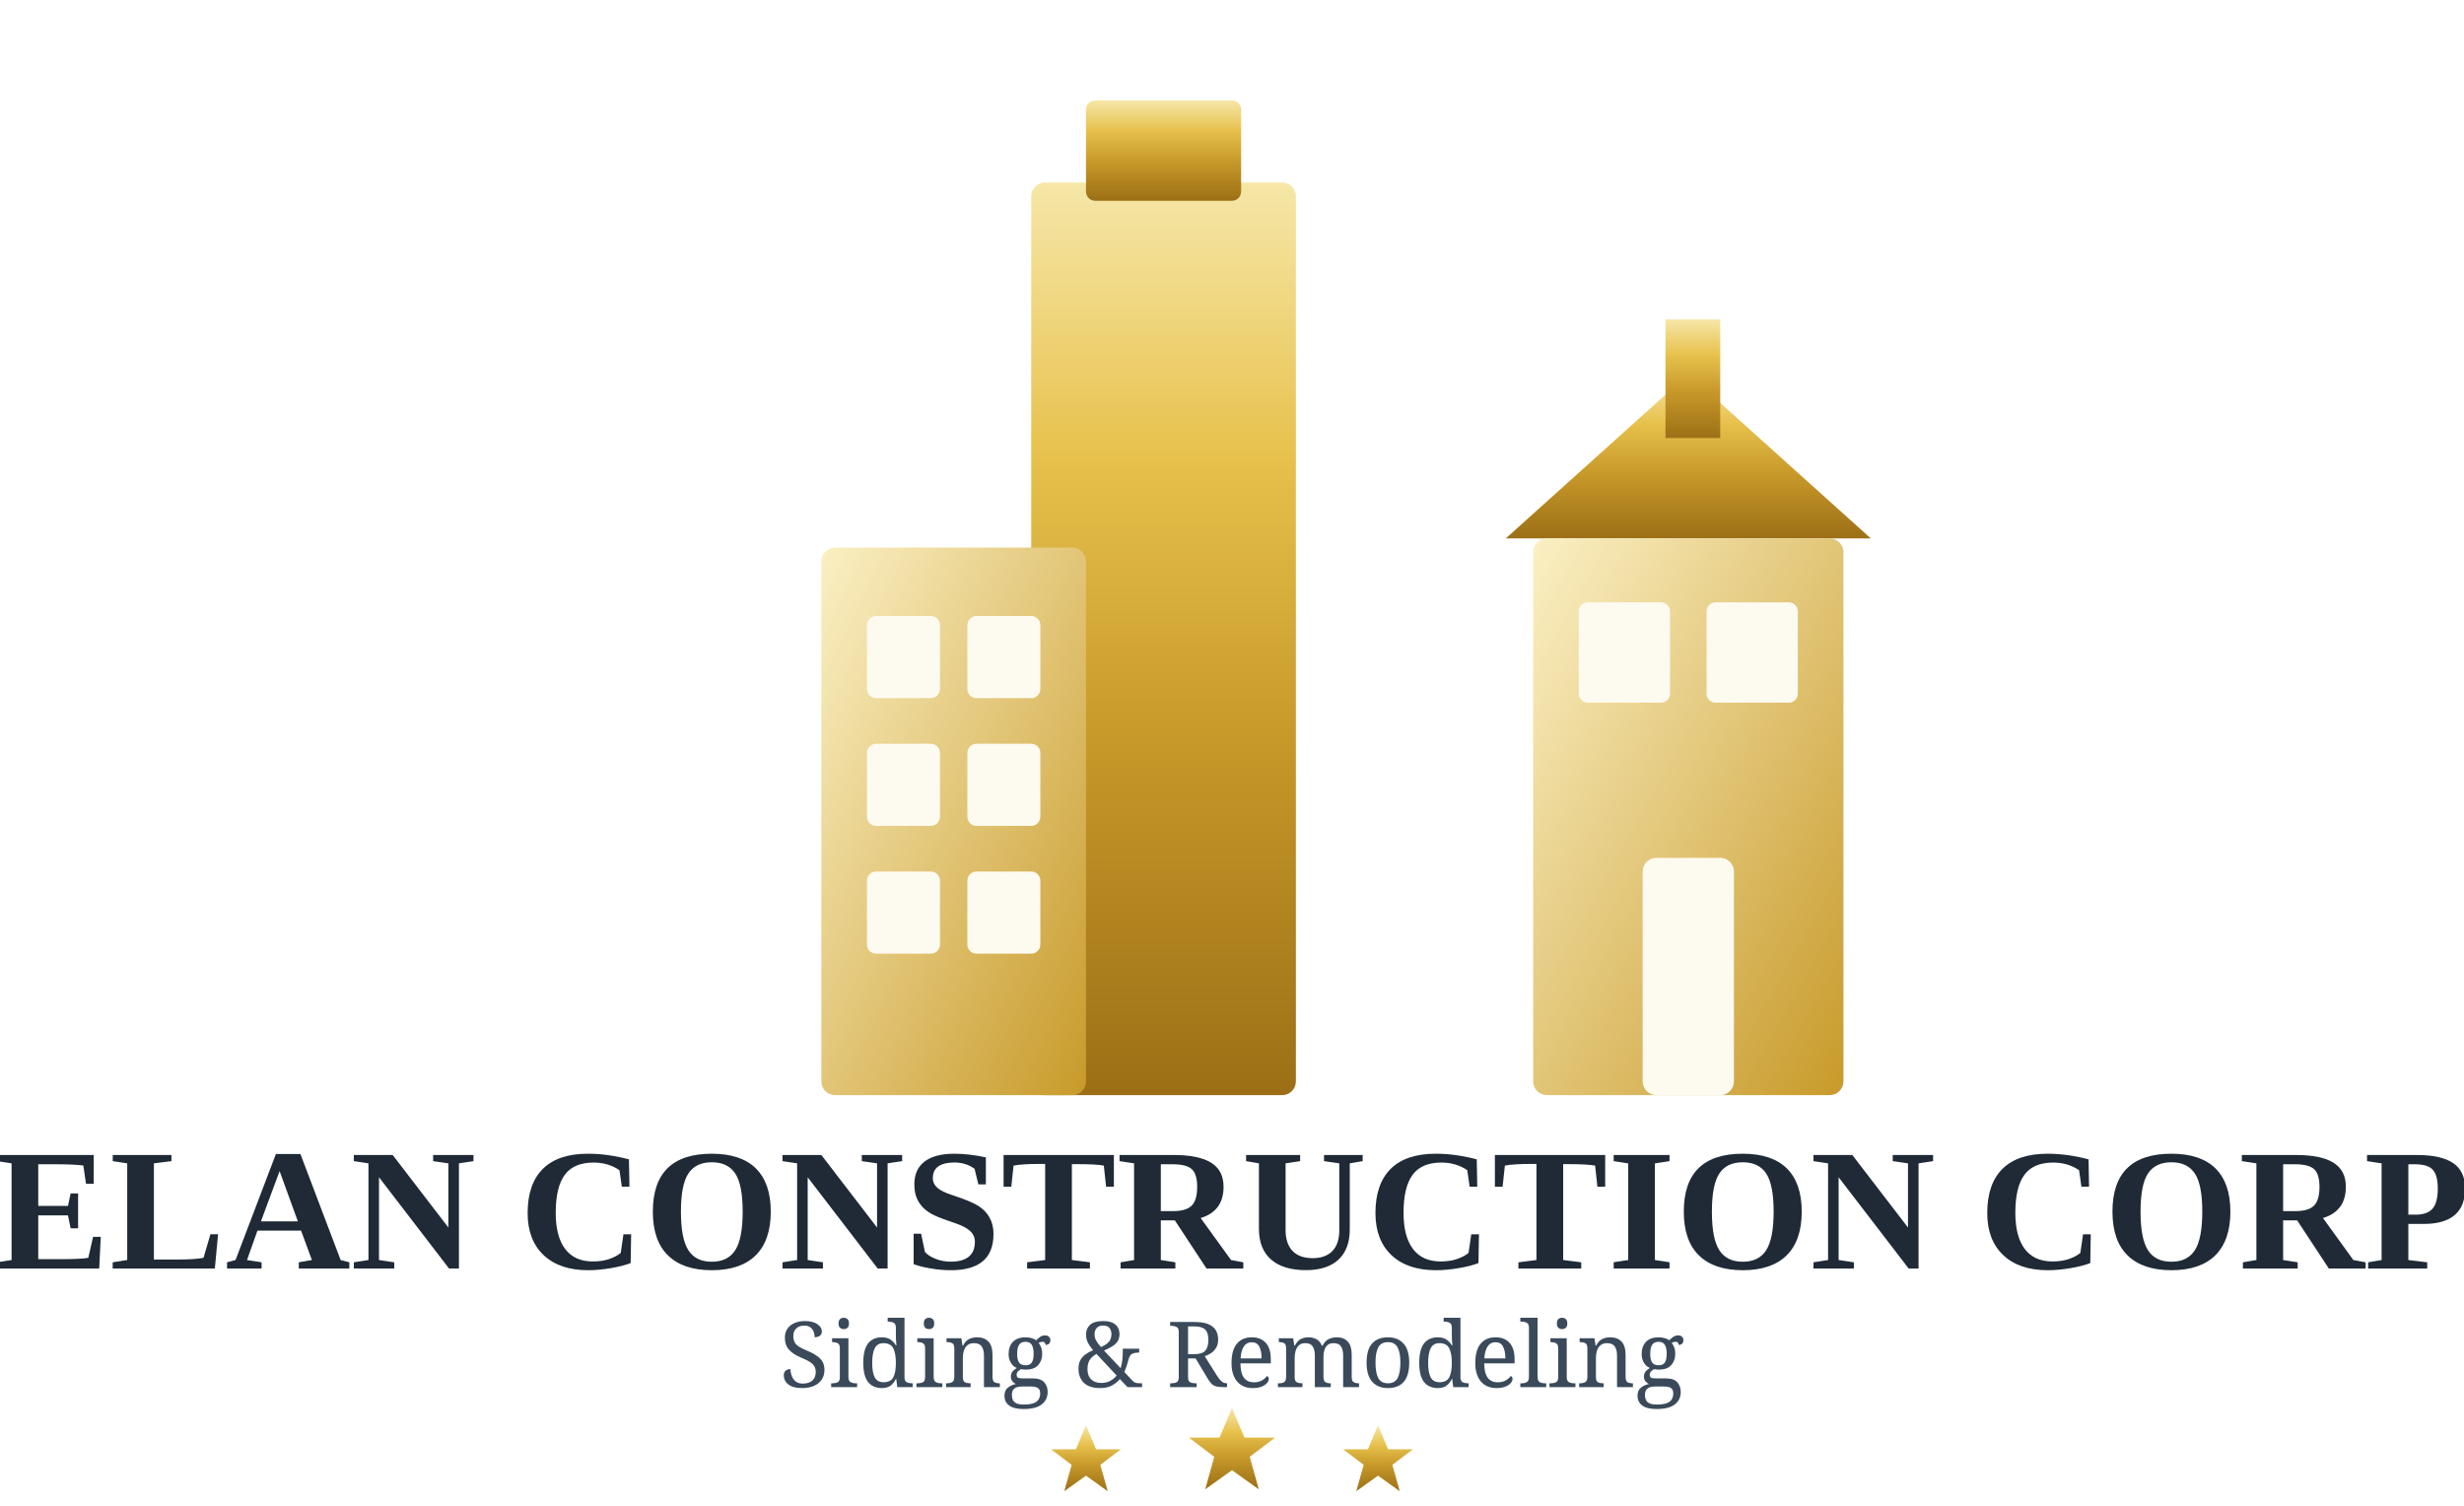
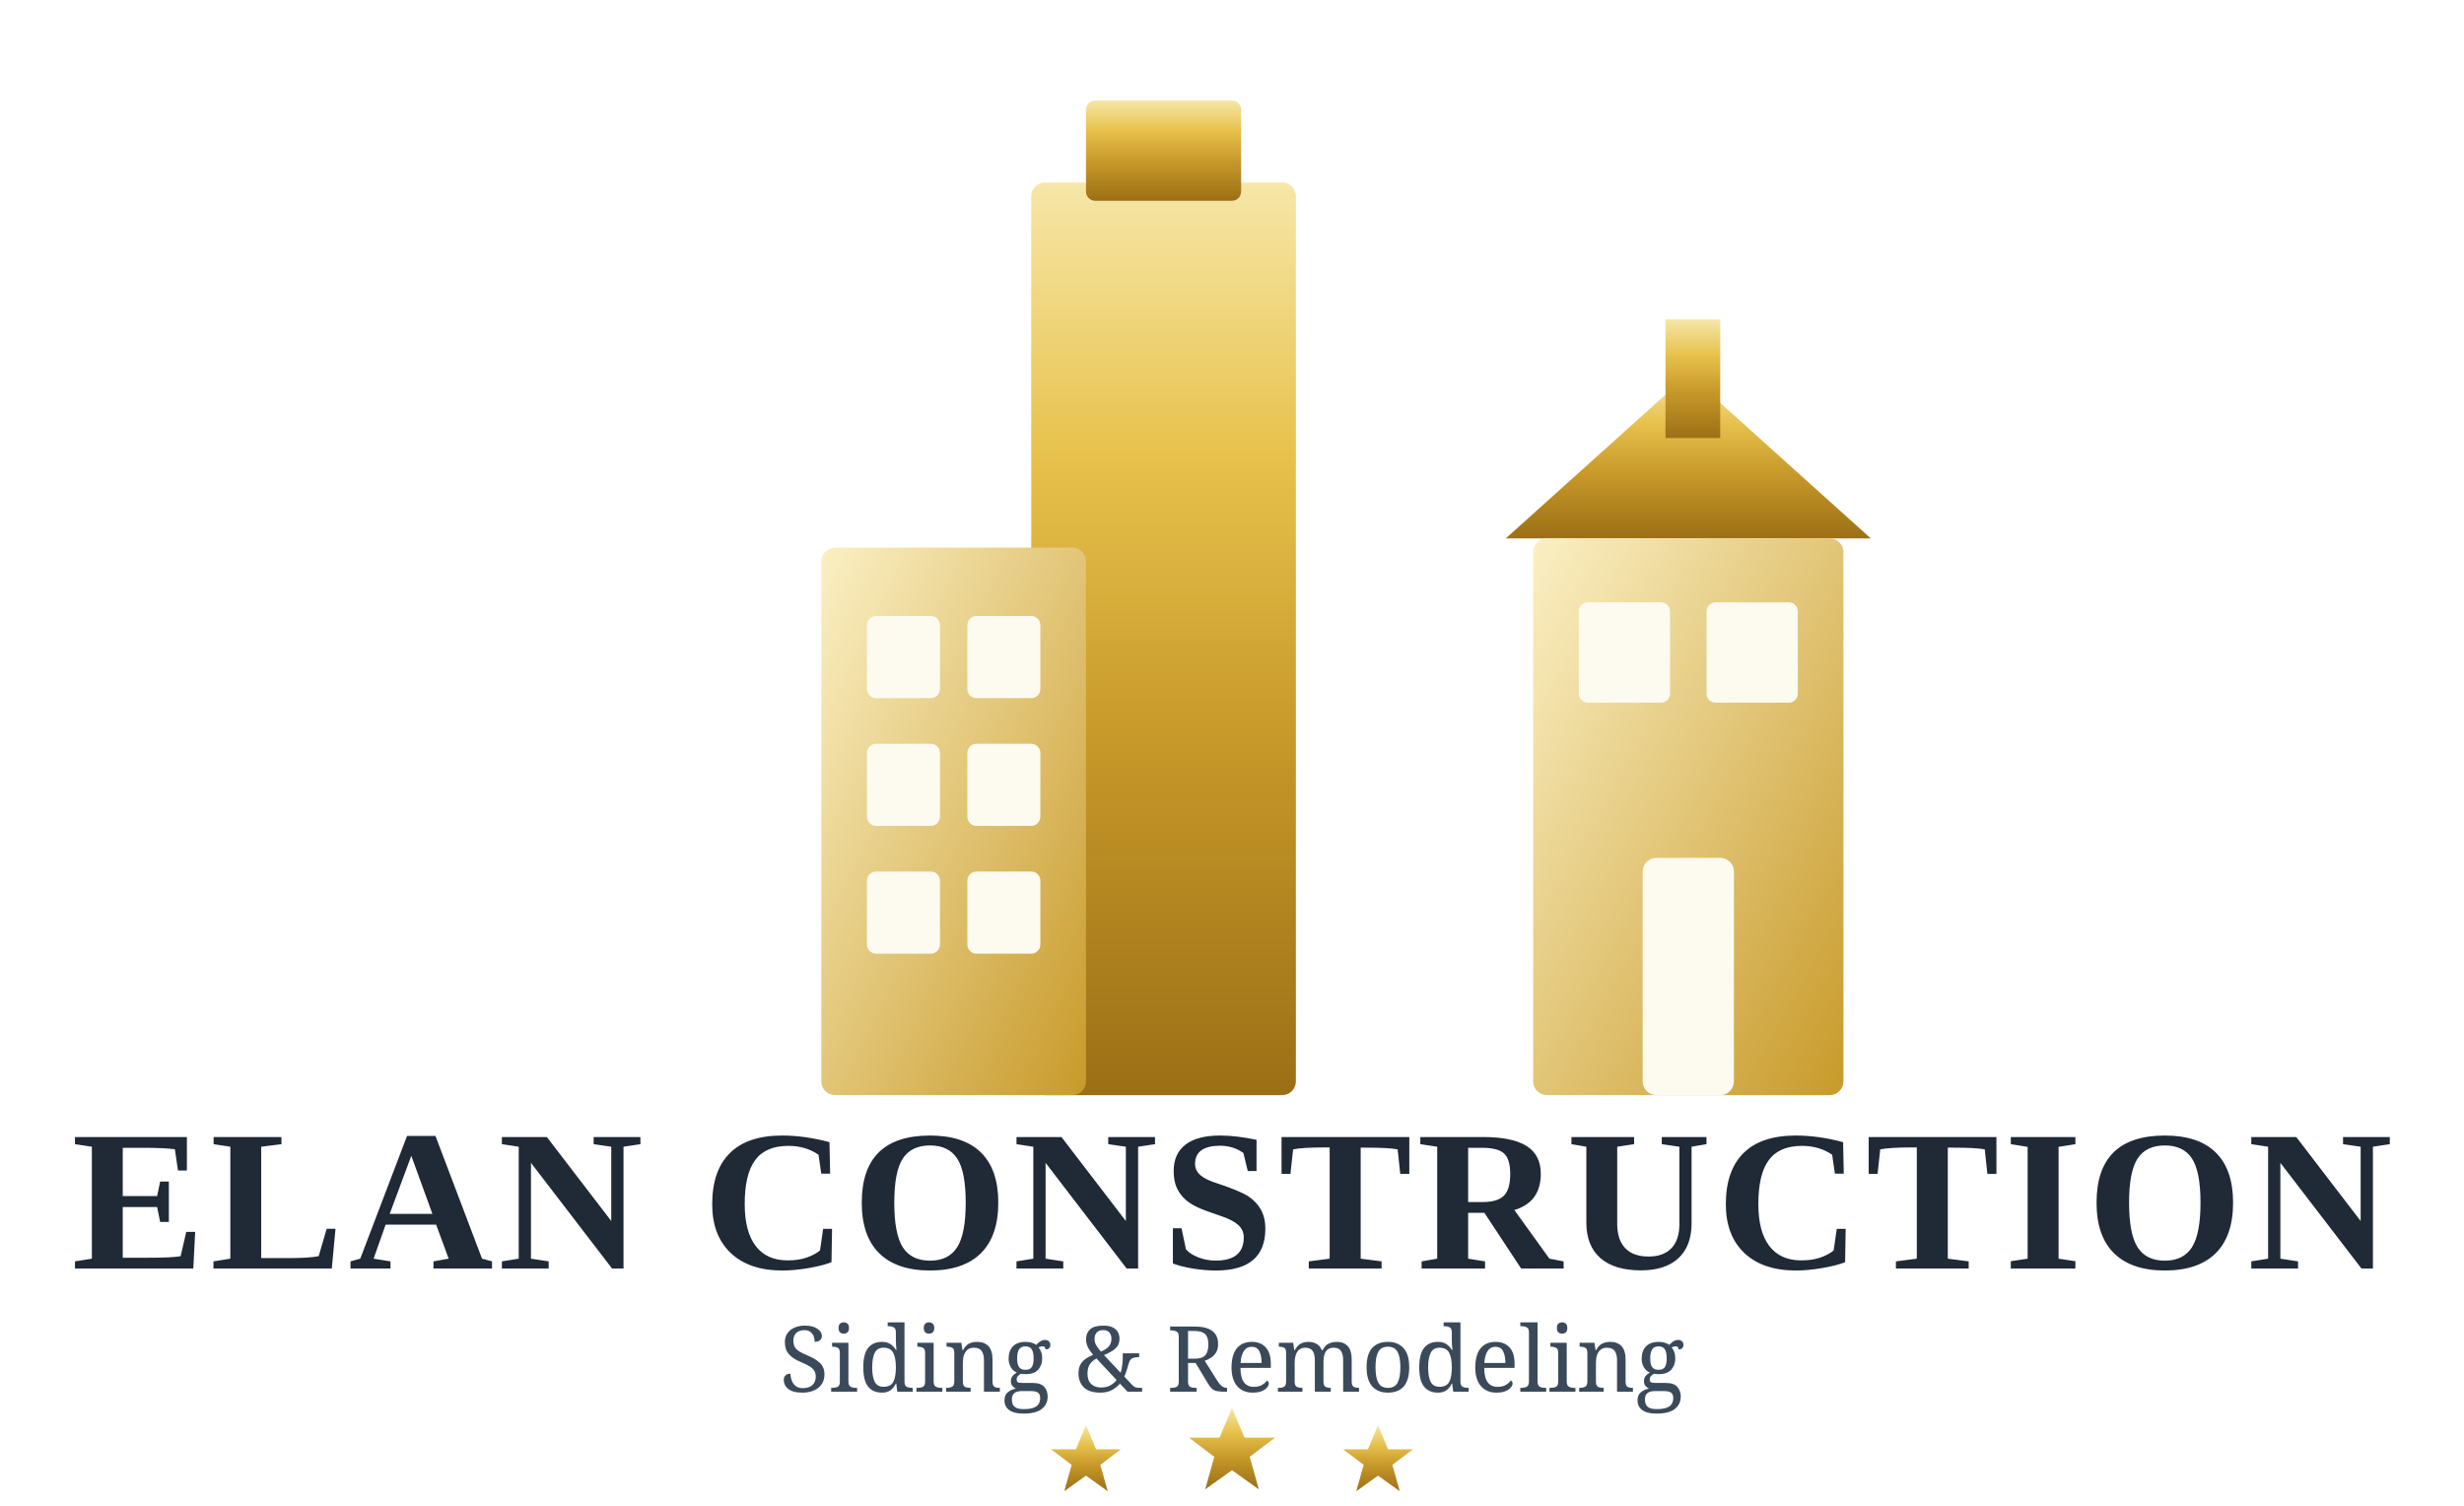
<svg xmlns="http://www.w3.org/2000/svg" viewBox="0 0 540 330" role="img" aria-label="Elan Construction Corp - Siding and Remodeling">
  <defs>
    <linearGradient id="gold" x1="0" y1="0" x2="0" y2="1">
      <stop offset="0%" stop-color="#f6e7a8" />
      <stop offset="30%" stop-color="#e7c14c" />
      <stop offset="60%" stop-color="#c89a2a" />
      <stop offset="100%" stop-color="#9c6f16" />
    </linearGradient>
    <linearGradient id="goldSoft" x1="0" y1="0" x2="1" y2="1">
      <stop offset="0%" stop-color="#fbf0c4" />
      <stop offset="100%" stop-color="#c89a2a" />
    </linearGradient>
  </defs>
  <g>
    <rect x="226" y="40" width="58" height="200" rx="3" fill="url(#gold)" />
    <rect x="238" y="22" width="34" height="22" rx="2" fill="url(#gold)" />
    <rect x="180" y="120" width="58" height="120" rx="3" fill="url(#goldSoft)" />
    <g fill="#fdfaf0">
      <rect x="190" y="135" width="16" height="18" rx="2" />
      <rect x="212" y="135" width="16" height="18" rx="2" />
      <rect x="190" y="163" width="16" height="18" rx="2" />
      <rect x="212" y="163" width="16" height="18" rx="2" />
      <rect x="190" y="191" width="16" height="18" rx="2" />
      <rect x="212" y="191" width="16" height="18" rx="2" />
    </g>
    <polygon points="330,118 370,82 410,118" fill="url(#gold)" />
    <rect x="365" y="70" width="12" height="26" fill="url(#gold)" />
    <rect x="336" y="118" width="68" height="122" rx="3" fill="url(#goldSoft)" />
    <g fill="#fdfaf0">
      <rect x="346" y="132" width="20" height="22" rx="2" />
      <rect x="374" y="132" width="20" height="22" rx="2" />
    </g>
    <rect x="360" y="188" width="20" height="52" rx="3" fill="#fdfaf0" />
  </g>
-   <text x="270" y="278" text-anchor="middle" textLength="500" lengthAdjust="spacingAndGlyphs" font-family="Georgia, 'Times New Roman', serif" font-size="38" font-weight="700" fill="#1f2a36">ELAN CONSTRUCTION CORP</text>
-   <text x="270" y="304" text-anchor="middle" textLength="230" lengthAdjust="spacingAndGlyphs" font-family="Georgia, serif" font-size="20" fill="#3a4a5a">Siding &amp; Remodeling</text>
+   <text x="270" y="278" text-anchor="middle" textLength="420" lengthAdjust="spacingAndGlyphs" font-family="Georgia, 'Times New Roman', serif" font-size="44" font-weight="700" letter-spacing="1" fill="#1f2a36">ELAN CONSTRUCTION</text>
+   <text x="270" y="305" text-anchor="middle" textLength="230" lengthAdjust="spacingAndGlyphs" font-family="Georgia, serif" font-size="20" fill="#3a4a5a">Siding &amp; Remodeling</text>
  <g fill="url(#gold)" transform="translate(270,320)">
    <path transform="translate(-32,0) scale(0.85)" d="M0,-9 L2.6,-2.8 L9,-2.8 L3.7,1.2 L5.6,8 L0,4 L-5.6,8 L-3.7,1.2 L-9,-2.8 L-2.6,-2.8 Z" />
    <path transform="translate(0,-2) scale(1.05)" d="M0,-9 L2.6,-2.8 L9,-2.8 L3.7,1.2 L5.6,8 L0,4 L-5.6,8 L-3.7,1.2 L-9,-2.8 L-2.6,-2.8 Z" />
    <path transform="translate(32,0) scale(0.85)" d="M0,-9 L2.6,-2.8 L9,-2.8 L3.7,1.2 L5.6,8 L0,4 L-5.6,8 L-3.7,1.2 L-9,-2.8 L-2.6,-2.8 Z" />
  </g>
</svg>
